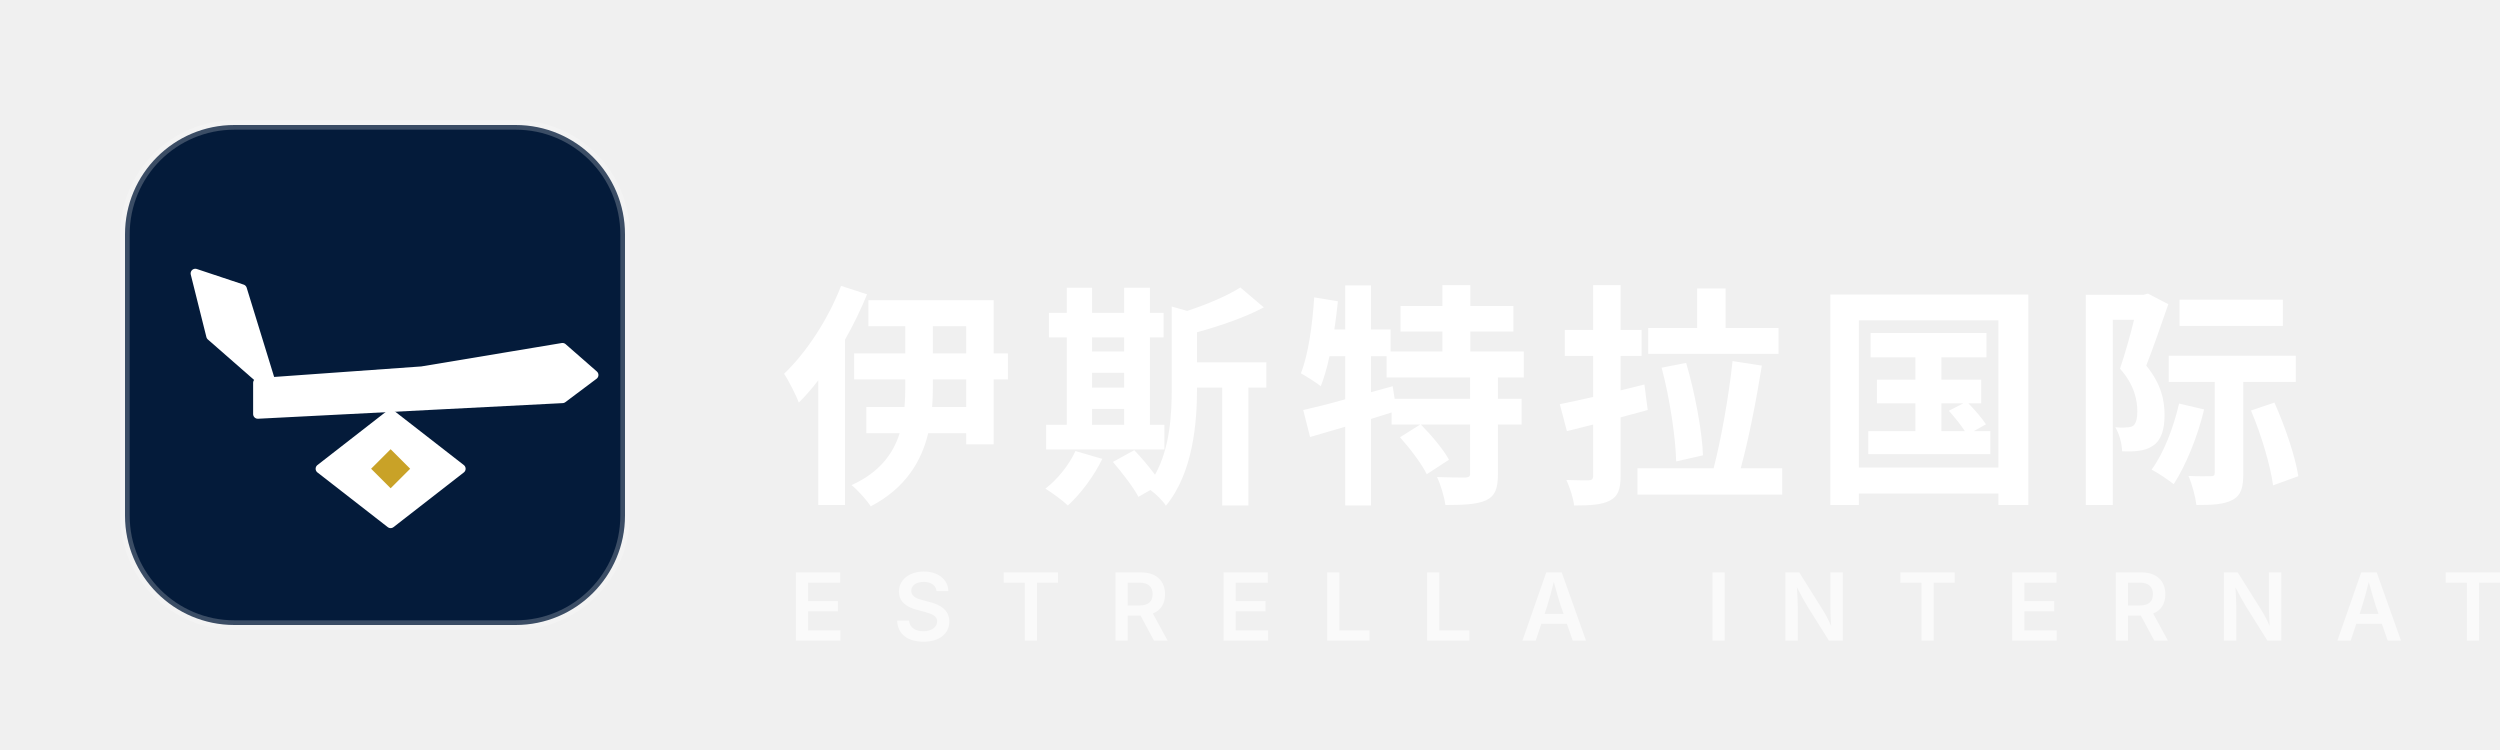
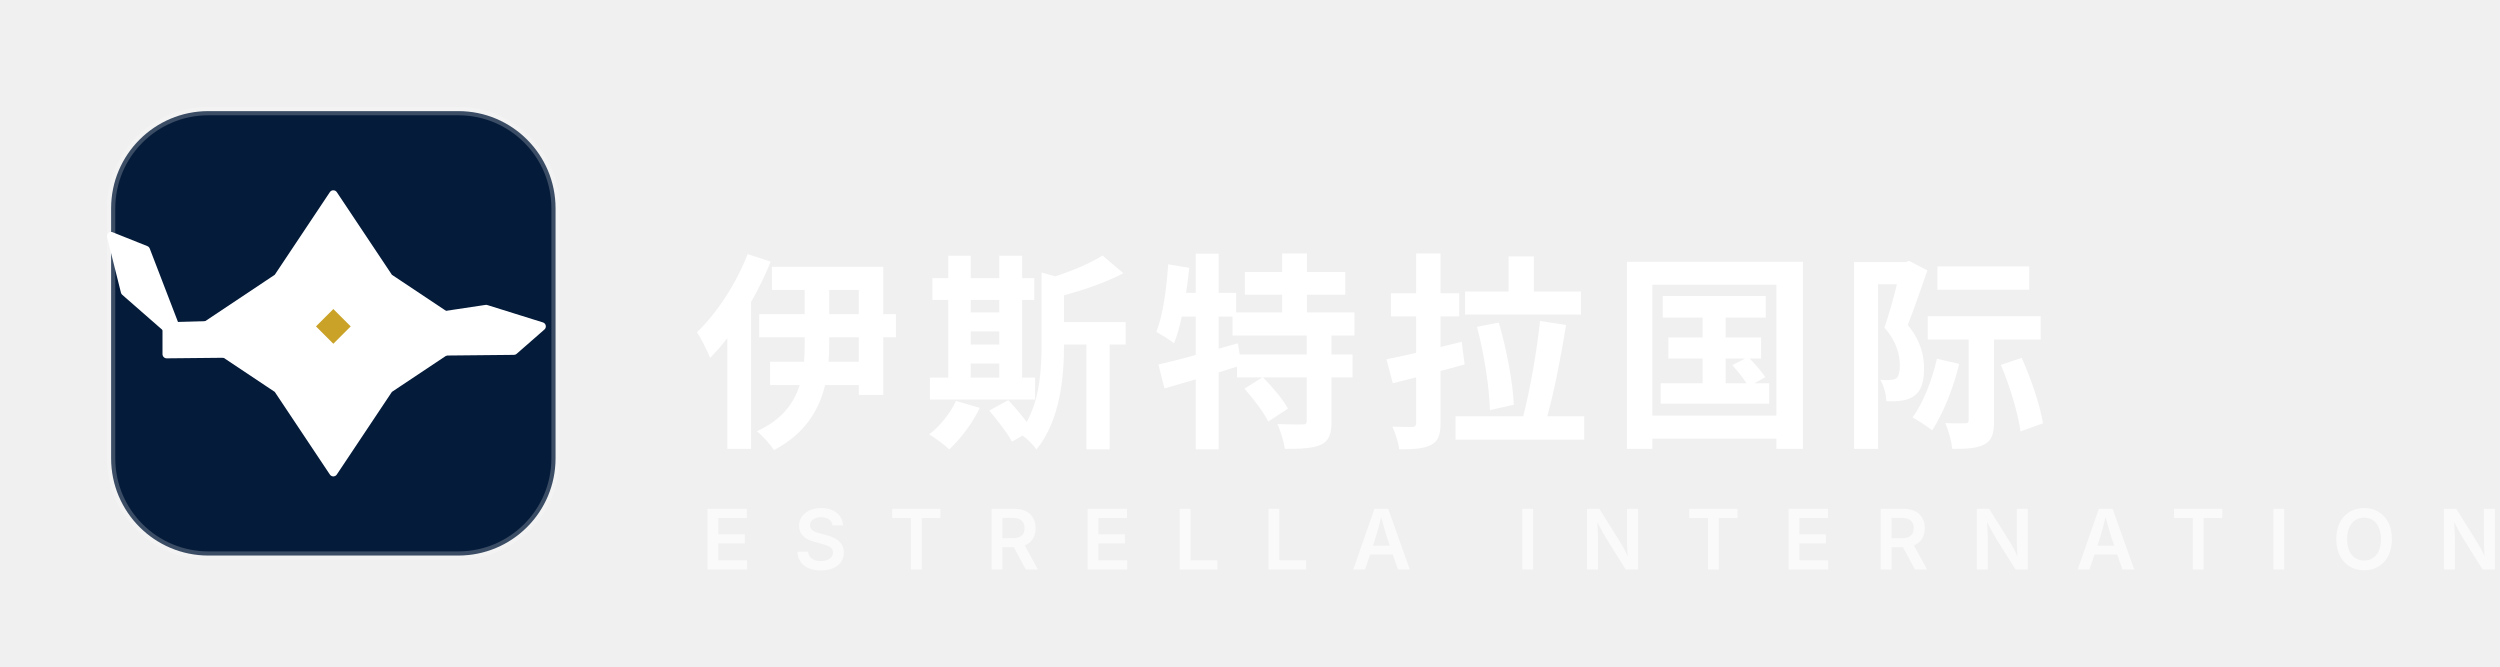
- <svg xmlns="http://www.w3.org/2000/svg" viewBox="0 0 320 96" role="img" aria-label="伊斯特拉国际">
+ <svg xmlns="http://www.w3.org/2000/svg" viewBox="0 0 360 96" role="img" aria-label="伊斯特拉国际">
  <rect x="16" y="16" width="64" height="64" rx="14" fill="#041B3A" stroke="rgba(255,255,255,0.22)" stroke-width="1.2" />
-   <path d="M33 49 L54 47.5 L72 44.5 L76 48 L72 51 L33 53 Z" fill="#FFFFFF" stroke="#FFFFFF" stroke-width="1.2" stroke-linejoin="round" />
-   <path d="M35 50 L31 37 L25 35 L27 43 Z" fill="#FFFFFF" stroke="#FFFFFF" stroke-width="1.2" stroke-linejoin="round" />
-   <path d="M50 53 L59 60 L50 67 L41 60 Z" fill="#FFFFFF" stroke="#FFFFFF" stroke-width="1.2" stroke-linejoin="round" />
-   <path d="M50 57.5 L52.5 60 L50 62.5 L47.5 60 Z" fill="#C9A227" />
+   <path d="M24 47 L60 46 L70 44.5 L78 47 L74 50.5 L24 51 Z" fill="#FFFFFF" stroke="#FFFFFF" stroke-width="1.2" stroke-linejoin="round" />
+   <path d="M26 49 L21 36 L16 34 L18 42 Z" fill="#FFFFFF" stroke="#FFFFFF" stroke-width="1.2" stroke-linejoin="round" />
+   <path d="M48 28 L56 40 L68 48 L56 56 L48 68 L40 56 L28 48 L40 40 Z" fill="#FFFFFF" stroke="#FFFFFF" stroke-width="1.2" stroke-linejoin="round" />
+   <path d="M48 44.5 L50.5 47 L48 49.5 L45.5 47 Z" fill="#C9A227" />
  <text x="100" y="62" font-family="'Noto Sans SC','PingFang SC','Microsoft YaHei',sans-serif" font-size="30" font-weight="700" fill="#FFFFFF" letter-spacing="3">伊斯特拉国际</text>
  <text x="101" y="82" font-family="'Inter','Segoe UI',sans-serif" font-size="12" font-weight="600" fill="rgba(255,255,255,0.65)" letter-spacing="6">ESTRELLA INTERNATIONAL</text>
</svg>
